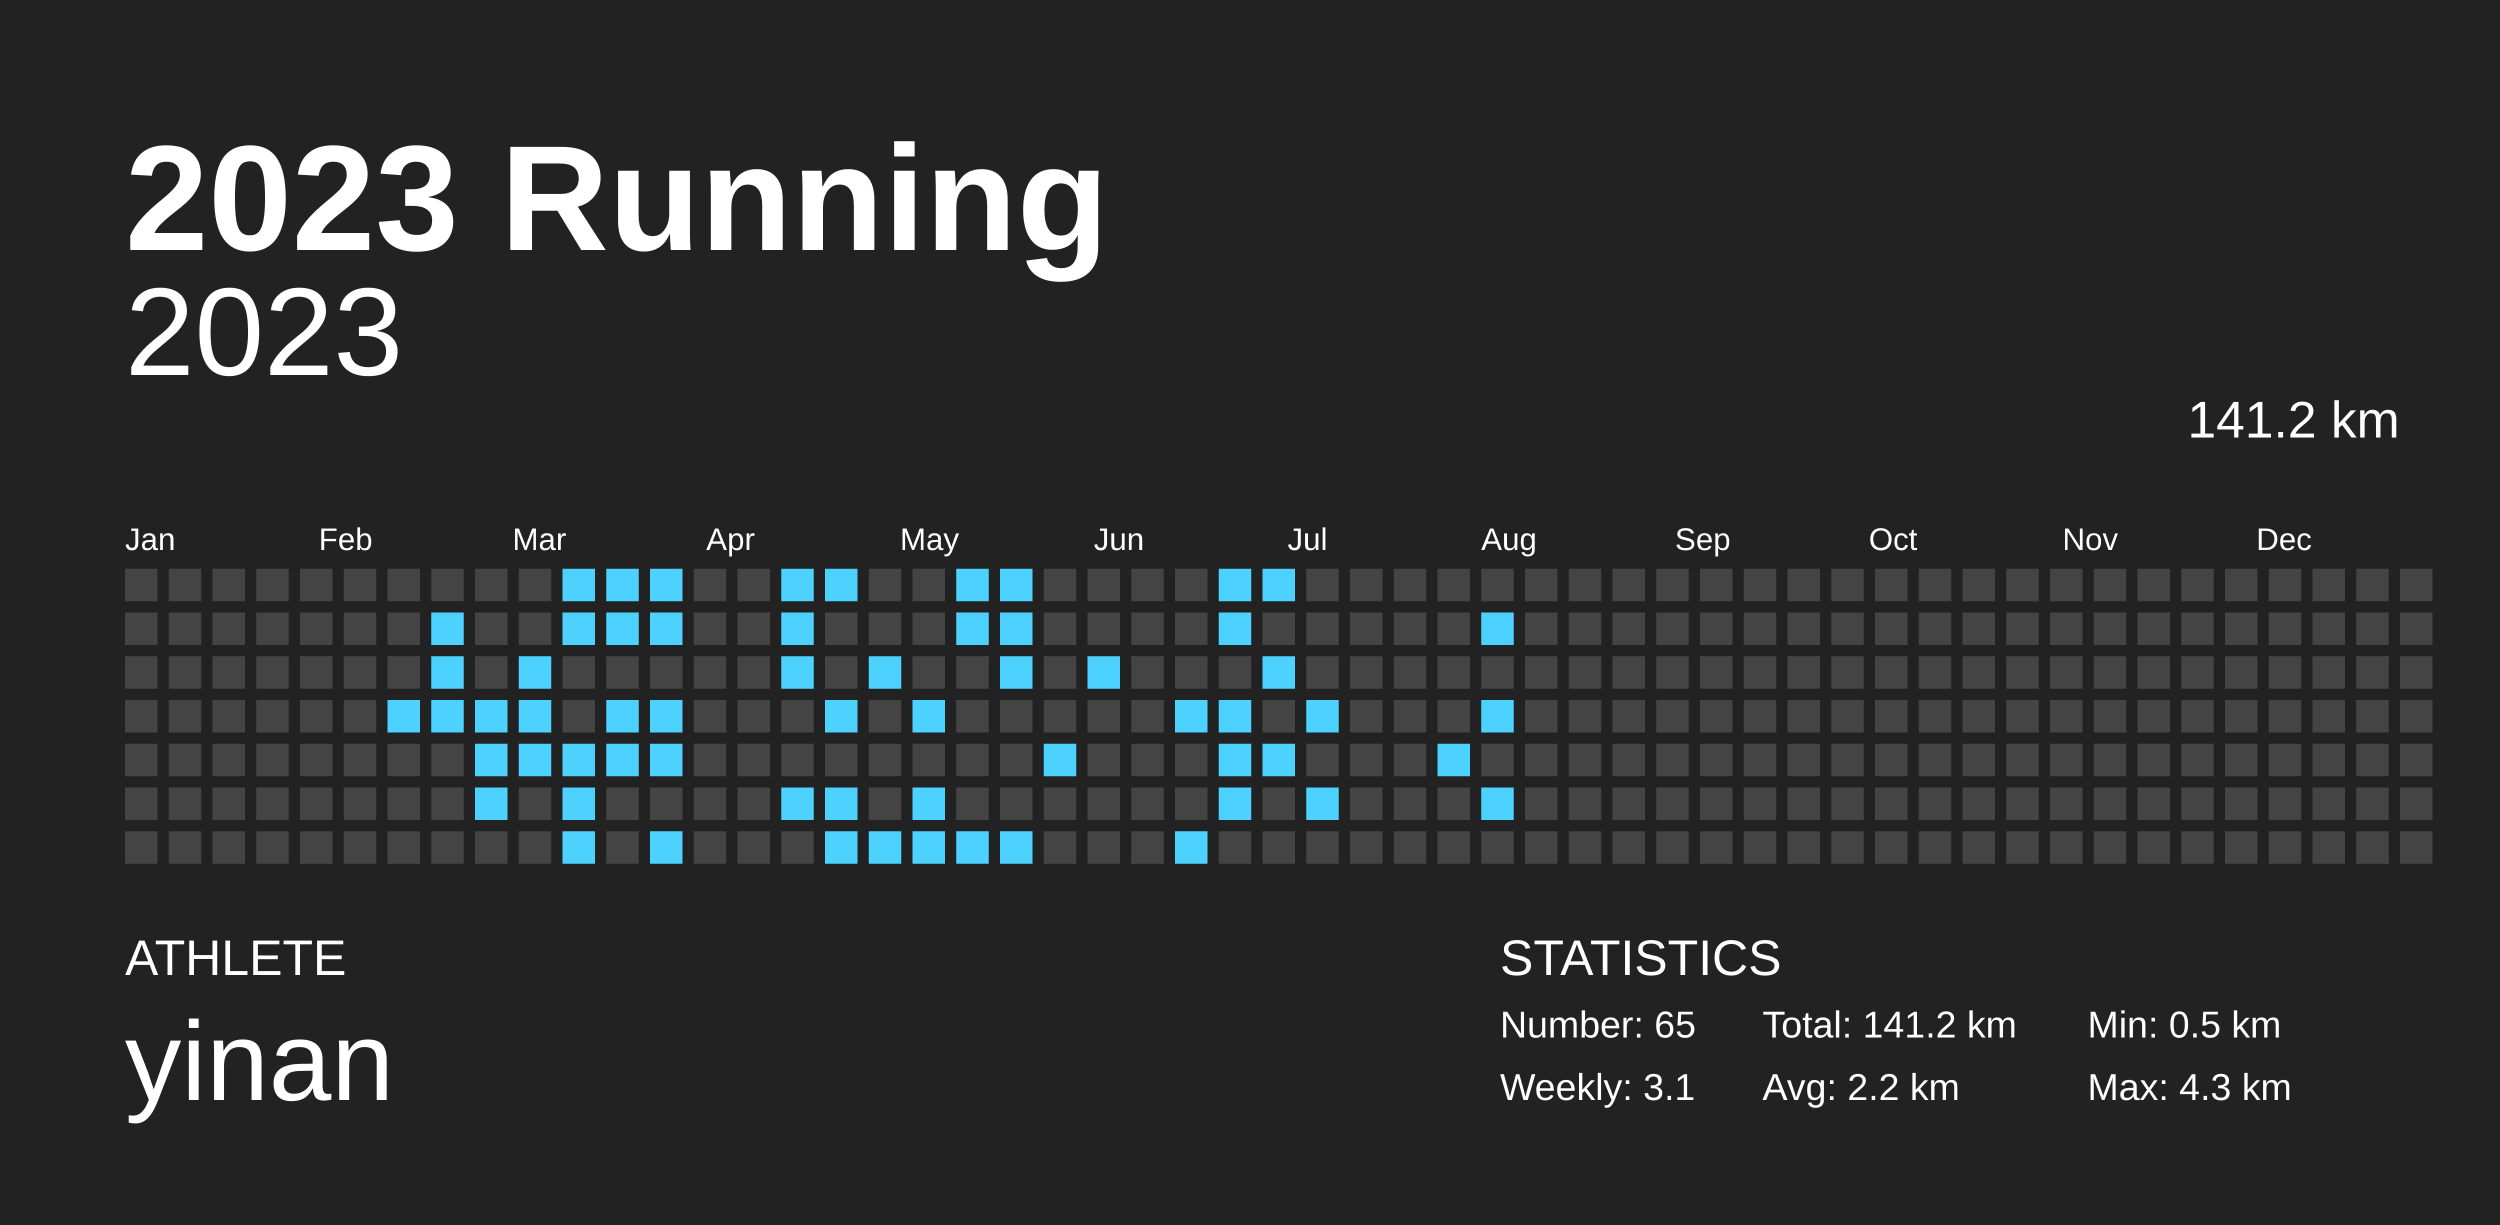
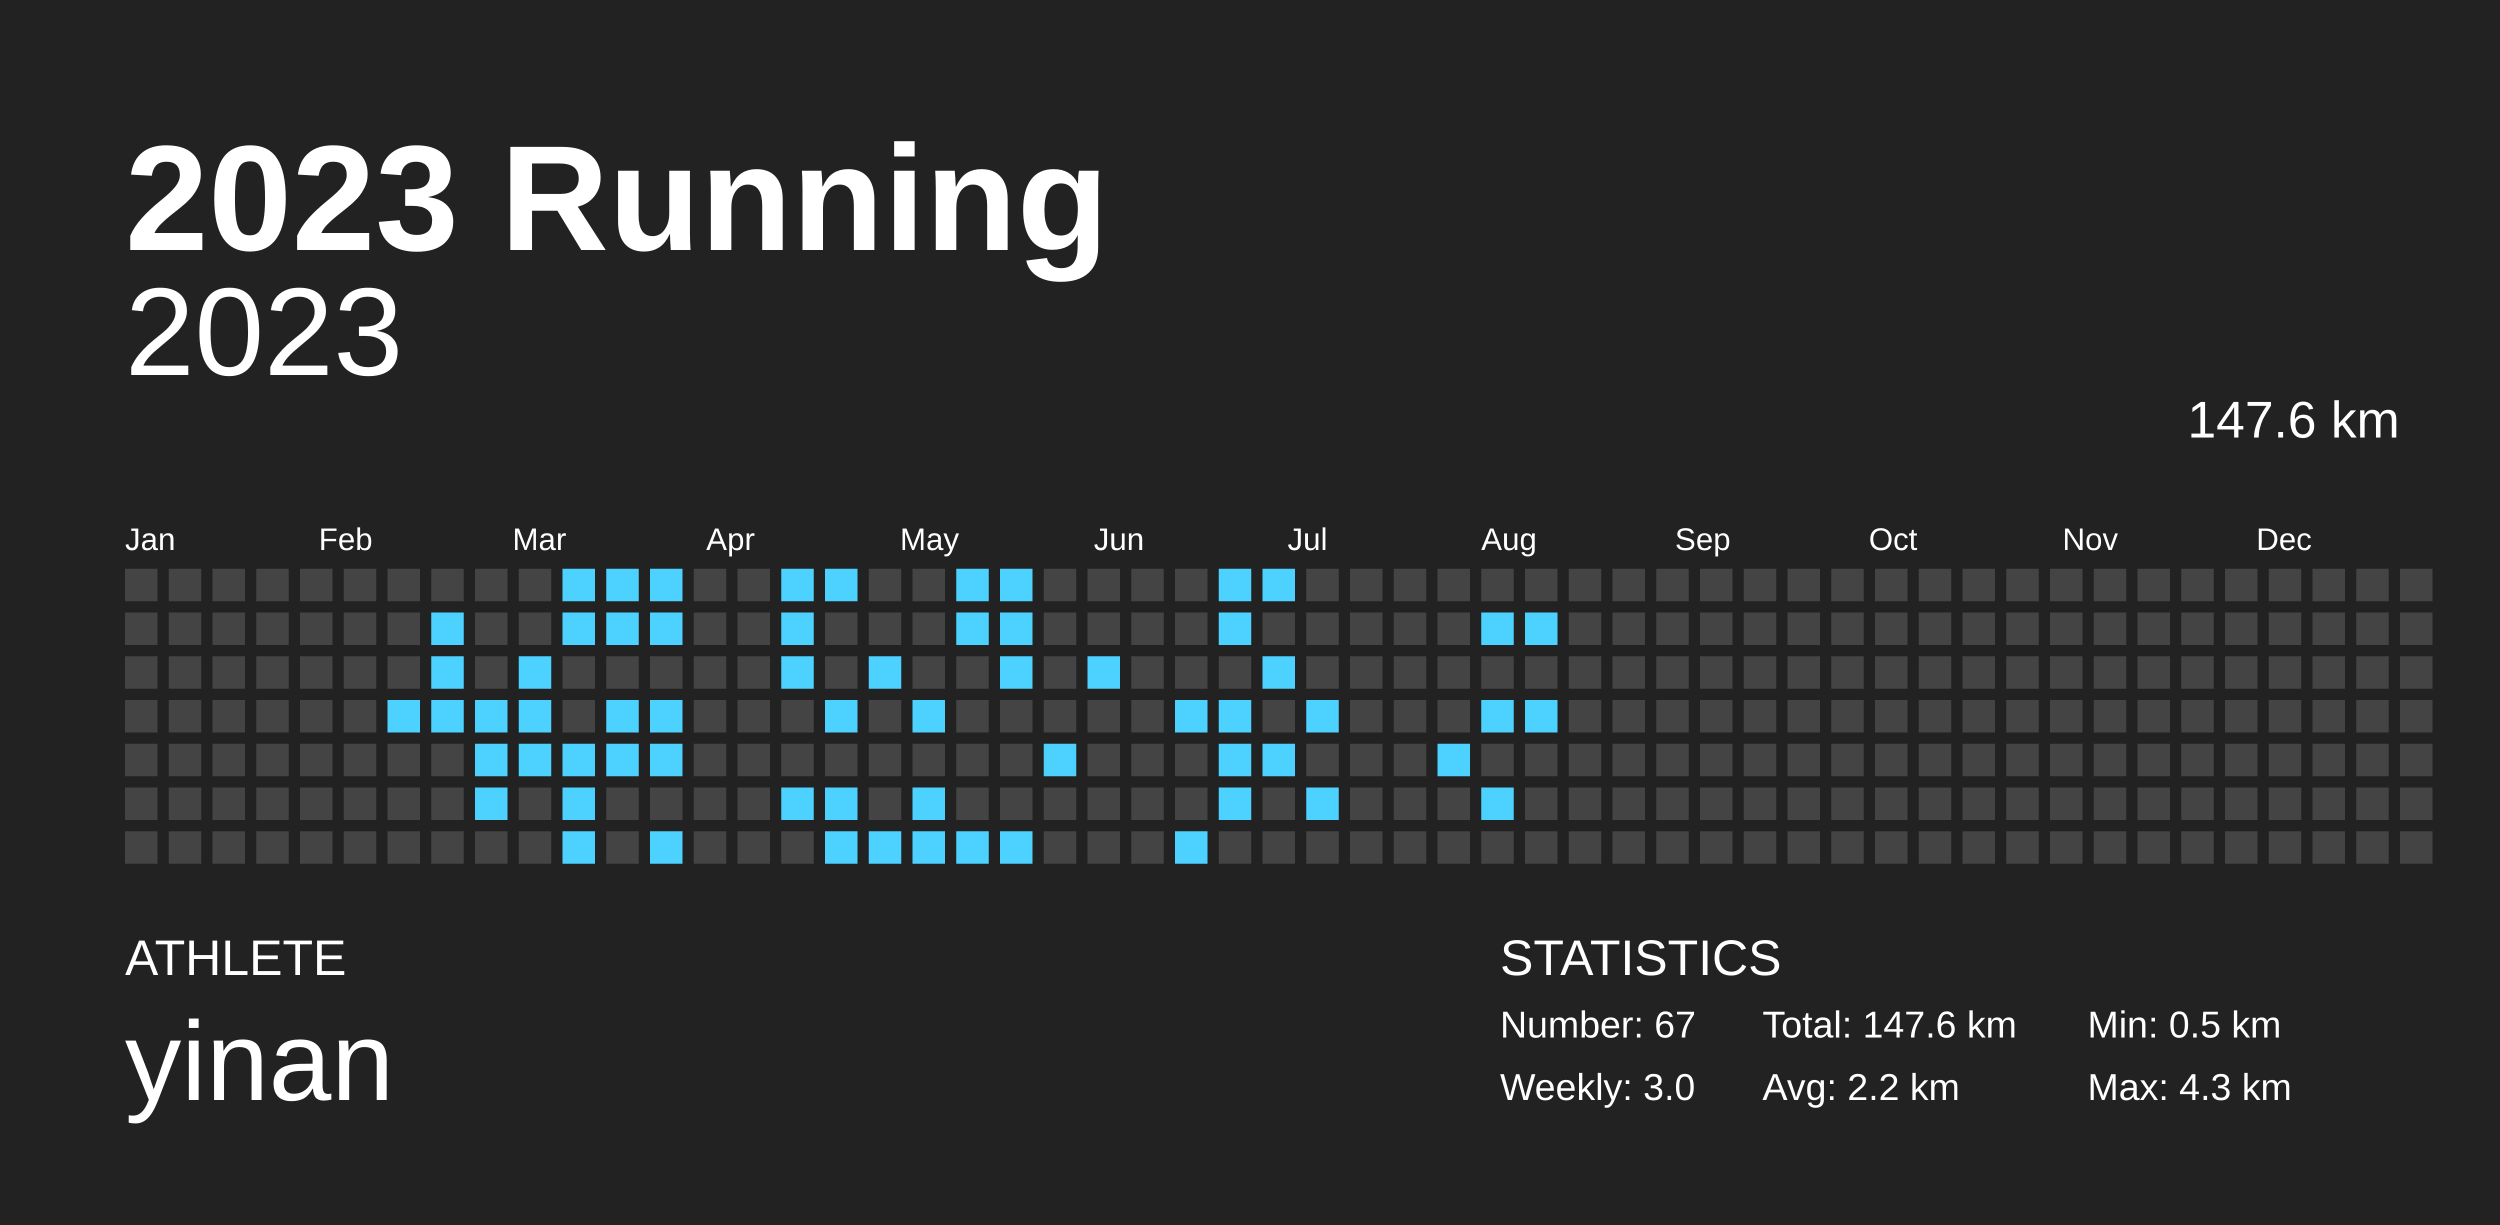
<svg xmlns="http://www.w3.org/2000/svg" baseProfile="full" height="98mm" version="1.1" viewBox="0,0,200,98" width="200mm">
  <defs />
  <rect fill="#222222" height="98" width="200" x="0" y="0" />
  <text fill="#FFFFFF" style="font-size:12px; font-family:Arial; font-weight:bold;" x="10" y="20">2023 Running</text>
  <text fill="#FFFFFF" style="font-size:4px; font-family:Arial" x="10" y="78">ATHLETE</text>
  <text fill="#FFFFFF" style="font-size:9px; font-family:Arial" x="10" y="88">yinan</text>
  <text fill="#FFFFFF" style="font-size:4px; font-family:Arial" x="120" y="78">STATISTICS</text>
-   <text fill="#FFFFFF" style="font-size:3px; font-family:Arial" x="120" y="83">Number: 65</text>
-   <text fill="#FFFFFF" style="font-size:3px; font-family:Arial" x="120" y="88">Weekly: 3.1</text>
-   <text fill="#FFFFFF" style="font-size:3px; font-family:Arial" x="141" y="83">Total: 141.2 km</text>
+   <text fill="#FFFFFF" style="font-size:3px; font-family:Arial" x="120" y="83">Number: 67</text>
+   <text fill="#FFFFFF" style="font-size:3px; font-family:Arial" x="120" y="88">Weekly: 3.0</text>
+   <text fill="#FFFFFF" style="font-size:3px; font-family:Arial" x="141" y="83">Total: 147.6 km</text>
  <text fill="#FFFFFF" style="font-size:3px; font-family:Arial" x="141" y="88">Avg: 2.2 km</text>
  <text fill="#FFFFFF" style="font-size:3px; font-family:Arial" x="167" y="83">Min: 0.5 km</text>
  <text fill="#FFFFFF" style="font-size:3px; font-family:Arial" x="167" y="88">Max: 4.3 km</text>
  <text alignment-baseline="hanging" fill="#FFFFFF" style="font-size:10.0px; font-family:Arial;" x="10" y="30">2023</text>
-   <text alignment-baseline="hanging" fill="#FFFFFF" style="font-size:4.125px; font-family:Arial;" x="175" y="35">141.2 km</text>
+   <text alignment-baseline="hanging" fill="#FFFFFF" style="font-size:4.125px; font-family:Arial;" x="175" y="35">147.6 km</text>
  <text fill="#FFFFFF" style="font-size:2.5px; font-family:Arial" x="10.0" y="44">Jan</text>
  <text fill="#FFFFFF" style="font-size:2.5px; font-family:Arial" x="25.5" y="44">Feb</text>
  <text fill="#FFFFFF" style="font-size:2.5px; font-family:Arial" x="41.0" y="44">Mar</text>
  <text fill="#FFFFFF" style="font-size:2.5px; font-family:Arial" x="56.5" y="44">Apr</text>
  <text fill="#FFFFFF" style="font-size:2.5px; font-family:Arial" x="72.0" y="44">May</text>
  <text fill="#FFFFFF" style="font-size:2.5px; font-family:Arial" x="87.5" y="44">Jun</text>
  <text fill="#FFFFFF" style="font-size:2.5px; font-family:Arial" x="103.0" y="44">Jul</text>
  <text fill="#FFFFFF" style="font-size:2.5px; font-family:Arial" x="118.5" y="44">Aug</text>
  <text fill="#FFFFFF" style="font-size:2.5px; font-family:Arial" x="134.0" y="44">Sep</text>
  <text fill="#FFFFFF" style="font-size:2.5px; font-family:Arial" x="149.5" y="44">Oct</text>
  <text fill="#FFFFFF" style="font-size:2.5px; font-family:Arial" x="165.0" y="44">Nov</text>
  <text fill="#FFFFFF" style="font-size:2.5px; font-family:Arial" x="180.5" y="44">Dec</text>
  <rect fill="#444444" height="2.6" width="2.6" x="10.0" y="45.5" />
  <rect fill="#444444" height="2.6" width="2.6" x="10.0" y="49.0" />
  <rect fill="#444444" height="2.6" width="2.6" x="10.0" y="52.5" />
  <rect fill="#444444" height="2.6" width="2.6" x="10.0" y="56.0" />
  <rect fill="#444444" height="2.6" width="2.6" x="10.0" y="59.5" />
  <rect fill="#444444" height="2.6" width="2.6" x="10.0" y="63.0" />
  <rect fill="#444444" height="2.6" width="2.6" x="10.0" y="66.5" />
  <rect fill="#444444" height="2.6" width="2.6" x="13.5" y="45.5" />
  <rect fill="#444444" height="2.6" width="2.6" x="13.5" y="49.0" />
  <rect fill="#444444" height="2.6" width="2.6" x="13.5" y="52.5" />
  <rect fill="#444444" height="2.6" width="2.6" x="13.5" y="56.0" />
  <rect fill="#444444" height="2.6" width="2.6" x="13.5" y="59.5" />
  <rect fill="#444444" height="2.6" width="2.6" x="13.5" y="63.0" />
  <rect fill="#444444" height="2.6" width="2.6" x="13.5" y="66.5" />
  <rect fill="#444444" height="2.6" width="2.6" x="17.0" y="45.5" />
  <rect fill="#444444" height="2.6" width="2.6" x="17.0" y="49.0" />
  <rect fill="#444444" height="2.6" width="2.6" x="17.0" y="52.5" />
  <rect fill="#444444" height="2.6" width="2.6" x="17.0" y="56.0" />
  <rect fill="#444444" height="2.6" width="2.6" x="17.0" y="59.5" />
  <rect fill="#444444" height="2.6" width="2.6" x="17.0" y="63.0" />
  <rect fill="#444444" height="2.6" width="2.6" x="17.0" y="66.5" />
  <rect fill="#444444" height="2.6" width="2.6" x="20.5" y="45.5" />
  <rect fill="#444444" height="2.6" width="2.6" x="20.5" y="49.0" />
  <rect fill="#444444" height="2.6" width="2.6" x="20.5" y="52.5" />
  <rect fill="#444444" height="2.6" width="2.6" x="20.5" y="56.0" />
  <rect fill="#444444" height="2.6" width="2.6" x="20.5" y="59.5" />
  <rect fill="#444444" height="2.6" width="2.6" x="20.5" y="63.0" />
  <rect fill="#444444" height="2.6" width="2.6" x="20.5" y="66.5" />
  <rect fill="#444444" height="2.6" width="2.6" x="24.0" y="45.5" />
  <rect fill="#444444" height="2.6" width="2.6" x="24.0" y="49.0" />
  <rect fill="#444444" height="2.6" width="2.6" x="24.0" y="52.5" />
  <rect fill="#444444" height="2.6" width="2.6" x="24.0" y="56.0" />
  <rect fill="#444444" height="2.6" width="2.6" x="24.0" y="59.5" />
  <rect fill="#444444" height="2.6" width="2.6" x="24.0" y="63.0" />
  <rect fill="#444444" height="2.6" width="2.6" x="24.0" y="66.5" />
  <rect fill="#444444" height="2.6" width="2.6" x="27.5" y="45.5" />
  <rect fill="#444444" height="2.6" width="2.6" x="27.5" y="49.0" />
  <rect fill="#444444" height="2.6" width="2.6" x="27.5" y="52.5" />
  <rect fill="#444444" height="2.6" width="2.6" x="27.5" y="56.0" />
  <rect fill="#444444" height="2.6" width="2.6" x="27.5" y="59.5" />
  <rect fill="#444444" height="2.6" width="2.6" x="27.5" y="63.0" />
  <rect fill="#444444" height="2.6" width="2.6" x="27.5" y="66.5" />
  <rect fill="#444444" height="2.6" width="2.6" x="31.0" y="45.5" />
  <rect fill="#444444" height="2.6" width="2.6" x="31.0" y="49.0" />
  <rect fill="#444444" height="2.6" width="2.6" x="31.0" y="52.5" />
  <rect fill="#4dd2ff" height="2.6" width="2.6" x="31.0" y="56.0" />
  <rect fill="#444444" height="2.6" width="2.6" x="31.0" y="59.5" />
  <rect fill="#444444" height="2.6" width="2.6" x="31.0" y="63.0" />
  <rect fill="#444444" height="2.6" width="2.6" x="31.0" y="66.5" />
  <rect fill="#444444" height="2.6" width="2.6" x="34.5" y="45.5" />
  <rect fill="#4dd2ff" height="2.6" width="2.6" x="34.5" y="49.0" />
  <rect fill="#4dd2ff" height="2.6" width="2.6" x="34.5" y="52.5" />
  <rect fill="#4dd2ff" height="2.6" width="2.6" x="34.5" y="56.0" />
  <rect fill="#444444" height="2.6" width="2.6" x="34.5" y="59.5" />
  <rect fill="#444444" height="2.6" width="2.6" x="34.5" y="63.0" />
  <rect fill="#444444" height="2.6" width="2.6" x="34.5" y="66.5" />
  <rect fill="#444444" height="2.6" width="2.6" x="38.0" y="45.5" />
  <rect fill="#444444" height="2.6" width="2.6" x="38.0" y="49.0" />
  <rect fill="#444444" height="2.6" width="2.6" x="38.0" y="52.5" />
  <rect fill="#4dd2ff" height="2.6" width="2.6" x="38.0" y="56.0" />
  <rect fill="#4dd2ff" height="2.6" width="2.6" x="38.0" y="59.5" />
  <rect fill="#4dd2ff" height="2.6" width="2.6" x="38.0" y="63.0" />
  <rect fill="#444444" height="2.6" width="2.6" x="38.0" y="66.5" />
  <rect fill="#444444" height="2.6" width="2.6" x="41.5" y="45.5" />
  <rect fill="#444444" height="2.6" width="2.6" x="41.5" y="49.0" />
  <rect fill="#4dd2ff" height="2.6" width="2.6" x="41.5" y="52.5" />
  <rect fill="#4dd2ff" height="2.6" width="2.6" x="41.5" y="56.0" />
  <rect fill="#4dd2ff" height="2.6" width="2.6" x="41.5" y="59.5" />
  <rect fill="#444444" height="2.6" width="2.6" x="41.5" y="63.0" />
  <rect fill="#444444" height="2.6" width="2.6" x="41.5" y="66.5" />
  <rect fill="#4dd2ff" height="2.6" width="2.6" x="45.0" y="45.5" />
  <rect fill="#4dd2ff" height="2.6" width="2.6" x="45.0" y="49.0" />
  <rect fill="#444444" height="2.6" width="2.6" x="45.0" y="52.5" />
  <rect fill="#444444" height="2.6" width="2.6" x="45.0" y="56.0" />
  <rect fill="#4dd2ff" height="2.6" width="2.6" x="45.0" y="59.5" />
  <rect fill="#4dd2ff" height="2.6" width="2.6" x="45.0" y="63.0" />
  <rect fill="#4dd2ff" height="2.6" width="2.6" x="45.0" y="66.5" />
  <rect fill="#4dd2ff" height="2.6" width="2.6" x="48.5" y="45.5" />
  <rect fill="#4dd2ff" height="2.6" width="2.6" x="48.5" y="49.0" />
  <rect fill="#444444" height="2.6" width="2.6" x="48.5" y="52.5" />
  <rect fill="#4dd2ff" height="2.6" width="2.6" x="48.5" y="56.0" />
  <rect fill="#4dd2ff" height="2.6" width="2.6" x="48.5" y="59.5" />
  <rect fill="#444444" height="2.6" width="2.6" x="48.5" y="63.0" />
  <rect fill="#444444" height="2.6" width="2.6" x="48.5" y="66.5" />
  <rect fill="#4dd2ff" height="2.6" width="2.6" x="52.0" y="45.5" />
  <rect fill="#4dd2ff" height="2.6" width="2.6" x="52.0" y="49.0" />
  <rect fill="#444444" height="2.6" width="2.6" x="52.0" y="52.5" />
  <rect fill="#4dd2ff" height="2.6" width="2.6" x="52.0" y="56.0" />
  <rect fill="#4dd2ff" height="2.6" width="2.6" x="52.0" y="59.5" />
  <rect fill="#444444" height="2.6" width="2.6" x="52.0" y="63.0" />
  <rect fill="#4dd2ff" height="2.6" width="2.6" x="52.0" y="66.5" />
  <rect fill="#444444" height="2.6" width="2.6" x="55.5" y="45.5" />
  <rect fill="#444444" height="2.6" width="2.6" x="55.5" y="49.0" />
  <rect fill="#444444" height="2.6" width="2.6" x="55.5" y="52.5" />
  <rect fill="#444444" height="2.6" width="2.6" x="55.5" y="56.0" />
  <rect fill="#444444" height="2.6" width="2.6" x="55.5" y="59.5" />
  <rect fill="#444444" height="2.6" width="2.6" x="55.5" y="63.0" />
  <rect fill="#444444" height="2.6" width="2.6" x="55.5" y="66.5" />
  <rect fill="#444444" height="2.6" width="2.6" x="59.0" y="45.5" />
  <rect fill="#444444" height="2.6" width="2.6" x="59.0" y="49.0" />
  <rect fill="#444444" height="2.6" width="2.6" x="59.0" y="52.5" />
  <rect fill="#444444" height="2.6" width="2.6" x="59.0" y="56.0" />
  <rect fill="#444444" height="2.6" width="2.6" x="59.0" y="59.5" />
  <rect fill="#444444" height="2.6" width="2.6" x="59.0" y="63.0" />
  <rect fill="#444444" height="2.6" width="2.6" x="59.0" y="66.5" />
  <rect fill="#4dd2ff" height="2.6" width="2.6" x="62.5" y="45.5" />
  <rect fill="#4dd2ff" height="2.6" width="2.6" x="62.5" y="49.0" />
  <rect fill="#4dd2ff" height="2.6" width="2.6" x="62.5" y="52.5" />
  <rect fill="#444444" height="2.6" width="2.6" x="62.5" y="56.0" />
  <rect fill="#444444" height="2.6" width="2.6" x="62.5" y="59.5" />
  <rect fill="#4dd2ff" height="2.6" width="2.6" x="62.5" y="63.0" />
  <rect fill="#444444" height="2.6" width="2.6" x="62.5" y="66.5" />
  <rect fill="#4dd2ff" height="2.6" width="2.6" x="66.0" y="45.5" />
  <rect fill="#444444" height="2.6" width="2.6" x="66.0" y="49.0" />
  <rect fill="#444444" height="2.6" width="2.6" x="66.0" y="52.5" />
  <rect fill="#4dd2ff" height="2.6" width="2.6" x="66.0" y="56.0" />
  <rect fill="#444444" height="2.6" width="2.6" x="66.0" y="59.5" />
  <rect fill="#4dd2ff" height="2.6" width="2.6" x="66.0" y="63.0" />
  <rect fill="#4dd2ff" height="2.6" width="2.6" x="66.0" y="66.5" />
  <rect fill="#444444" height="2.6" width="2.6" x="69.5" y="45.5" />
  <rect fill="#444444" height="2.6" width="2.6" x="69.5" y="49.0" />
  <rect fill="#4dd2ff" height="2.6" width="2.6" x="69.5" y="52.5" />
  <rect fill="#444444" height="2.6" width="2.6" x="69.5" y="56.0" />
  <rect fill="#444444" height="2.6" width="2.6" x="69.5" y="59.5" />
  <rect fill="#444444" height="2.6" width="2.6" x="69.5" y="63.0" />
  <rect fill="#4dd2ff" height="2.6" width="2.6" x="69.5" y="66.5" />
  <rect fill="#444444" height="2.6" width="2.6" x="73.0" y="45.5" />
  <rect fill="#444444" height="2.6" width="2.6" x="73.0" y="49.0" />
  <rect fill="#444444" height="2.6" width="2.6" x="73.0" y="52.5" />
  <rect fill="#4dd2ff" height="2.6" width="2.6" x="73.0" y="56.0" />
  <rect fill="#444444" height="2.6" width="2.6" x="73.0" y="59.5" />
  <rect fill="#4dd2ff" height="2.6" width="2.6" x="73.0" y="63.0" />
  <rect fill="#4dd2ff" height="2.6" width="2.6" x="73.0" y="66.5" />
  <rect fill="#4dd2ff" height="2.6" width="2.6" x="76.5" y="45.5" />
  <rect fill="#4dd2ff" height="2.6" width="2.6" x="76.5" y="49.0" />
  <rect fill="#444444" height="2.6" width="2.6" x="76.5" y="52.5" />
  <rect fill="#444444" height="2.6" width="2.6" x="76.5" y="56.0" />
  <rect fill="#444444" height="2.6" width="2.6" x="76.5" y="59.5" />
  <rect fill="#444444" height="2.6" width="2.6" x="76.5" y="63.0" />
  <rect fill="#4dd2ff" height="2.6" width="2.6" x="76.5" y="66.5" />
  <rect fill="#4dd2ff" height="2.6" width="2.6" x="80.0" y="45.5" />
  <rect fill="#4dd2ff" height="2.6" width="2.6" x="80.0" y="49.0" />
  <rect fill="#4dd2ff" height="2.6" width="2.6" x="80.0" y="52.5" />
  <rect fill="#444444" height="2.6" width="2.6" x="80.0" y="56.0" />
  <rect fill="#444444" height="2.6" width="2.6" x="80.0" y="59.5" />
  <rect fill="#444444" height="2.6" width="2.6" x="80.0" y="63.0" />
  <rect fill="#4dd2ff" height="2.6" width="2.6" x="80.0" y="66.5" />
  <rect fill="#444444" height="2.6" width="2.6" x="83.5" y="45.5" />
  <rect fill="#444444" height="2.6" width="2.6" x="83.5" y="49.0" />
  <rect fill="#444444" height="2.6" width="2.6" x="83.5" y="52.5" />
  <rect fill="#444444" height="2.6" width="2.6" x="83.5" y="56.0" />
  <rect fill="#4dd2ff" height="2.6" width="2.6" x="83.5" y="59.5" />
  <rect fill="#444444" height="2.6" width="2.6" x="83.5" y="63.0" />
  <rect fill="#444444" height="2.6" width="2.6" x="83.5" y="66.5" />
  <rect fill="#444444" height="2.6" width="2.6" x="87.0" y="45.5" />
  <rect fill="#444444" height="2.6" width="2.6" x="87.0" y="49.0" />
  <rect fill="#4dd2ff" height="2.6" width="2.6" x="87.0" y="52.5" />
  <rect fill="#444444" height="2.6" width="2.6" x="87.0" y="56.0" />
  <rect fill="#444444" height="2.6" width="2.6" x="87.0" y="59.5" />
  <rect fill="#444444" height="2.6" width="2.6" x="87.0" y="63.0" />
  <rect fill="#444444" height="2.6" width="2.6" x="87.0" y="66.5" />
  <rect fill="#444444" height="2.6" width="2.6" x="90.5" y="45.5" />
  <rect fill="#444444" height="2.6" width="2.6" x="90.5" y="49.0" />
  <rect fill="#444444" height="2.6" width="2.6" x="90.5" y="52.5" />
  <rect fill="#444444" height="2.6" width="2.6" x="90.5" y="56.0" />
  <rect fill="#444444" height="2.6" width="2.6" x="90.5" y="59.5" />
  <rect fill="#444444" height="2.6" width="2.6" x="90.5" y="63.0" />
  <rect fill="#444444" height="2.6" width="2.6" x="90.5" y="66.5" />
  <rect fill="#444444" height="2.6" width="2.6" x="94.0" y="45.5" />
  <rect fill="#444444" height="2.6" width="2.6" x="94.0" y="49.0" />
  <rect fill="#444444" height="2.6" width="2.6" x="94.0" y="52.5" />
  <rect fill="#4dd2ff" height="2.6" width="2.6" x="94.0" y="56.0" />
  <rect fill="#444444" height="2.6" width="2.6" x="94.0" y="59.5" />
  <rect fill="#444444" height="2.6" width="2.6" x="94.0" y="63.0" />
  <rect fill="#4dd2ff" height="2.6" width="2.6" x="94.0" y="66.5" />
  <rect fill="#4dd2ff" height="2.6" width="2.6" x="97.5" y="45.5" />
  <rect fill="#4dd2ff" height="2.6" width="2.6" x="97.5" y="49.0" />
  <rect fill="#444444" height="2.6" width="2.6" x="97.5" y="52.5" />
  <rect fill="#4dd2ff" height="2.6" width="2.6" x="97.5" y="56.0" />
  <rect fill="#4dd2ff" height="2.6" width="2.6" x="97.5" y="59.5" />
  <rect fill="#4dd2ff" height="2.6" width="2.6" x="97.5" y="63.0" />
  <rect fill="#444444" height="2.6" width="2.6" x="97.5" y="66.5" />
  <rect fill="#4dd2ff" height="2.6" width="2.6" x="101.0" y="45.5" />
  <rect fill="#444444" height="2.6" width="2.6" x="101.0" y="49.0" />
  <rect fill="#4dd2ff" height="2.6" width="2.6" x="101.0" y="52.5" />
  <rect fill="#444444" height="2.6" width="2.6" x="101.0" y="56.0" />
  <rect fill="#4dd2ff" height="2.6" width="2.6" x="101.0" y="59.5" />
  <rect fill="#444444" height="2.6" width="2.6" x="101.0" y="63.0" />
  <rect fill="#444444" height="2.6" width="2.6" x="101.0" y="66.5" />
  <rect fill="#444444" height="2.6" width="2.6" x="104.5" y="45.5" />
  <rect fill="#444444" height="2.6" width="2.6" x="104.5" y="49.0" />
  <rect fill="#444444" height="2.6" width="2.6" x="104.5" y="52.5" />
  <rect fill="#4dd2ff" height="2.6" width="2.6" x="104.5" y="56.0" />
  <rect fill="#444444" height="2.6" width="2.6" x="104.5" y="59.5" />
  <rect fill="#4dd2ff" height="2.6" width="2.6" x="104.5" y="63.0" />
  <rect fill="#444444" height="2.6" width="2.6" x="104.5" y="66.5" />
  <rect fill="#444444" height="2.6" width="2.6" x="108.0" y="45.5" />
  <rect fill="#444444" height="2.6" width="2.6" x="108.0" y="49.0" />
  <rect fill="#444444" height="2.6" width="2.6" x="108.0" y="52.5" />
  <rect fill="#444444" height="2.6" width="2.6" x="108.0" y="56.0" />
  <rect fill="#444444" height="2.6" width="2.6" x="108.0" y="59.5" />
  <rect fill="#444444" height="2.6" width="2.6" x="108.0" y="63.0" />
  <rect fill="#444444" height="2.6" width="2.6" x="108.0" y="66.5" />
  <rect fill="#444444" height="2.6" width="2.6" x="111.5" y="45.5" />
  <rect fill="#444444" height="2.6" width="2.6" x="111.5" y="49.0" />
  <rect fill="#444444" height="2.6" width="2.6" x="111.5" y="52.5" />
  <rect fill="#444444" height="2.6" width="2.6" x="111.5" y="56.0" />
  <rect fill="#444444" height="2.6" width="2.6" x="111.5" y="59.5" />
  <rect fill="#444444" height="2.6" width="2.6" x="111.5" y="63.0" />
  <rect fill="#444444" height="2.6" width="2.6" x="111.5" y="66.5" />
  <rect fill="#444444" height="2.6" width="2.6" x="115.0" y="45.5" />
  <rect fill="#444444" height="2.6" width="2.6" x="115.0" y="49.0" />
  <rect fill="#444444" height="2.6" width="2.6" x="115.0" y="52.5" />
  <rect fill="#444444" height="2.6" width="2.6" x="115.0" y="56.0" />
  <rect fill="#4dd2ff" height="2.6" width="2.6" x="115.0" y="59.5" />
  <rect fill="#444444" height="2.6" width="2.6" x="115.0" y="63.0" />
  <rect fill="#444444" height="2.6" width="2.6" x="115.0" y="66.5" />
  <rect fill="#444444" height="2.6" width="2.6" x="118.5" y="45.5" />
  <rect fill="#4dd2ff" height="2.6" width="2.6" x="118.5" y="49.0" />
  <rect fill="#444444" height="2.6" width="2.6" x="118.5" y="52.5" />
  <rect fill="#4dd2ff" height="2.6" width="2.6" x="118.5" y="56.0" />
  <rect fill="#444444" height="2.6" width="2.6" x="118.5" y="59.5" />
  <rect fill="#4dd2ff" height="2.6" width="2.6" x="118.5" y="63.0" />
  <rect fill="#444444" height="2.6" width="2.6" x="118.5" y="66.5" />
  <rect fill="#444444" height="2.6" width="2.6" x="122.0" y="45.5" />
-   <rect fill="#444444" height="2.6" width="2.6" x="122.0" y="49.0" />
+   <rect fill="#4dd2ff" height="2.6" width="2.6" x="122.0" y="49.0" />
  <rect fill="#444444" height="2.6" width="2.6" x="122.0" y="52.5" />
-   <rect fill="#444444" height="2.6" width="2.6" x="122.0" y="56.0" />
+   <rect fill="#4dd2ff" height="2.6" width="2.6" x="122.0" y="56.0" />
  <rect fill="#444444" height="2.6" width="2.6" x="122.0" y="59.5" />
  <rect fill="#444444" height="2.6" width="2.6" x="122.0" y="63.0" />
  <rect fill="#444444" height="2.6" width="2.6" x="122.0" y="66.5" />
  <rect fill="#444444" height="2.6" width="2.6" x="125.5" y="45.5" />
  <rect fill="#444444" height="2.6" width="2.6" x="125.5" y="49.0" />
  <rect fill="#444444" height="2.6" width="2.6" x="125.5" y="52.5" />
  <rect fill="#444444" height="2.6" width="2.6" x="125.5" y="56.0" />
  <rect fill="#444444" height="2.6" width="2.6" x="125.5" y="59.5" />
  <rect fill="#444444" height="2.6" width="2.6" x="125.5" y="63.0" />
  <rect fill="#444444" height="2.6" width="2.6" x="125.5" y="66.5" />
  <rect fill="#444444" height="2.6" width="2.6" x="129.0" y="45.5" />
  <rect fill="#444444" height="2.6" width="2.6" x="129.0" y="49.0" />
  <rect fill="#444444" height="2.6" width="2.6" x="129.0" y="52.5" />
  <rect fill="#444444" height="2.6" width="2.6" x="129.0" y="56.0" />
  <rect fill="#444444" height="2.6" width="2.6" x="129.0" y="59.5" />
  <rect fill="#444444" height="2.6" width="2.6" x="129.0" y="63.0" />
  <rect fill="#444444" height="2.6" width="2.6" x="129.0" y="66.5" />
  <rect fill="#444444" height="2.6" width="2.6" x="132.5" y="45.5" />
  <rect fill="#444444" height="2.6" width="2.6" x="132.5" y="49.0" />
  <rect fill="#444444" height="2.6" width="2.6" x="132.5" y="52.5" />
  <rect fill="#444444" height="2.6" width="2.6" x="132.5" y="56.0" />
  <rect fill="#444444" height="2.6" width="2.6" x="132.5" y="59.5" />
  <rect fill="#444444" height="2.6" width="2.6" x="132.5" y="63.0" />
  <rect fill="#444444" height="2.6" width="2.6" x="132.5" y="66.5" />
  <rect fill="#444444" height="2.6" width="2.6" x="136.0" y="45.5" />
  <rect fill="#444444" height="2.6" width="2.6" x="136.0" y="49.0" />
  <rect fill="#444444" height="2.6" width="2.6" x="136.0" y="52.5" />
  <rect fill="#444444" height="2.6" width="2.6" x="136.0" y="56.0" />
  <rect fill="#444444" height="2.6" width="2.6" x="136.0" y="59.5" />
  <rect fill="#444444" height="2.6" width="2.6" x="136.0" y="63.0" />
  <rect fill="#444444" height="2.6" width="2.6" x="136.0" y="66.5" />
  <rect fill="#444444" height="2.6" width="2.6" x="139.5" y="45.5" />
  <rect fill="#444444" height="2.6" width="2.6" x="139.5" y="49.0" />
  <rect fill="#444444" height="2.6" width="2.6" x="139.5" y="52.5" />
  <rect fill="#444444" height="2.6" width="2.6" x="139.5" y="56.0" />
  <rect fill="#444444" height="2.6" width="2.6" x="139.5" y="59.5" />
  <rect fill="#444444" height="2.6" width="2.6" x="139.5" y="63.0" />
  <rect fill="#444444" height="2.6" width="2.6" x="139.5" y="66.5" />
  <rect fill="#444444" height="2.6" width="2.6" x="143.0" y="45.5" />
  <rect fill="#444444" height="2.6" width="2.6" x="143.0" y="49.0" />
  <rect fill="#444444" height="2.6" width="2.6" x="143.0" y="52.5" />
  <rect fill="#444444" height="2.6" width="2.6" x="143.0" y="56.0" />
  <rect fill="#444444" height="2.6" width="2.6" x="143.0" y="59.5" />
  <rect fill="#444444" height="2.6" width="2.6" x="143.0" y="63.0" />
  <rect fill="#444444" height="2.6" width="2.6" x="143.0" y="66.5" />
  <rect fill="#444444" height="2.6" width="2.6" x="146.5" y="45.5" />
  <rect fill="#444444" height="2.6" width="2.6" x="146.5" y="49.0" />
  <rect fill="#444444" height="2.6" width="2.6" x="146.5" y="52.5" />
  <rect fill="#444444" height="2.6" width="2.6" x="146.5" y="56.0" />
  <rect fill="#444444" height="2.6" width="2.6" x="146.5" y="59.5" />
  <rect fill="#444444" height="2.6" width="2.6" x="146.5" y="63.0" />
  <rect fill="#444444" height="2.6" width="2.6" x="146.5" y="66.5" />
  <rect fill="#444444" height="2.6" width="2.6" x="150.0" y="45.5" />
  <rect fill="#444444" height="2.6" width="2.6" x="150.0" y="49.0" />
  <rect fill="#444444" height="2.6" width="2.6" x="150.0" y="52.5" />
  <rect fill="#444444" height="2.6" width="2.6" x="150.0" y="56.0" />
  <rect fill="#444444" height="2.6" width="2.6" x="150.0" y="59.5" />
  <rect fill="#444444" height="2.6" width="2.6" x="150.0" y="63.0" />
  <rect fill="#444444" height="2.6" width="2.6" x="150.0" y="66.5" />
  <rect fill="#444444" height="2.6" width="2.6" x="153.5" y="45.5" />
  <rect fill="#444444" height="2.6" width="2.6" x="153.5" y="49.0" />
  <rect fill="#444444" height="2.6" width="2.6" x="153.5" y="52.5" />
  <rect fill="#444444" height="2.6" width="2.6" x="153.5" y="56.0" />
  <rect fill="#444444" height="2.6" width="2.6" x="153.5" y="59.5" />
  <rect fill="#444444" height="2.6" width="2.6" x="153.5" y="63.0" />
  <rect fill="#444444" height="2.6" width="2.6" x="153.5" y="66.5" />
  <rect fill="#444444" height="2.6" width="2.6" x="157.0" y="45.5" />
  <rect fill="#444444" height="2.6" width="2.6" x="157.0" y="49.0" />
  <rect fill="#444444" height="2.6" width="2.6" x="157.0" y="52.5" />
  <rect fill="#444444" height="2.6" width="2.6" x="157.0" y="56.0" />
  <rect fill="#444444" height="2.6" width="2.6" x="157.0" y="59.5" />
  <rect fill="#444444" height="2.6" width="2.6" x="157.0" y="63.0" />
  <rect fill="#444444" height="2.6" width="2.6" x="157.0" y="66.5" />
  <rect fill="#444444" height="2.6" width="2.6" x="160.5" y="45.5" />
  <rect fill="#444444" height="2.6" width="2.6" x="160.5" y="49.0" />
  <rect fill="#444444" height="2.6" width="2.6" x="160.5" y="52.5" />
  <rect fill="#444444" height="2.6" width="2.6" x="160.5" y="56.0" />
  <rect fill="#444444" height="2.6" width="2.6" x="160.5" y="59.5" />
  <rect fill="#444444" height="2.6" width="2.6" x="160.5" y="63.0" />
  <rect fill="#444444" height="2.6" width="2.6" x="160.5" y="66.5" />
  <rect fill="#444444" height="2.6" width="2.6" x="164.0" y="45.5" />
  <rect fill="#444444" height="2.6" width="2.6" x="164.0" y="49.0" />
  <rect fill="#444444" height="2.6" width="2.6" x="164.0" y="52.5" />
  <rect fill="#444444" height="2.6" width="2.6" x="164.0" y="56.0" />
  <rect fill="#444444" height="2.6" width="2.6" x="164.0" y="59.5" />
  <rect fill="#444444" height="2.6" width="2.6" x="164.0" y="63.0" />
  <rect fill="#444444" height="2.6" width="2.6" x="164.0" y="66.5" />
  <rect fill="#444444" height="2.6" width="2.6" x="167.5" y="45.5" />
  <rect fill="#444444" height="2.6" width="2.6" x="167.5" y="49.0" />
  <rect fill="#444444" height="2.6" width="2.6" x="167.5" y="52.5" />
  <rect fill="#444444" height="2.6" width="2.6" x="167.5" y="56.0" />
  <rect fill="#444444" height="2.6" width="2.6" x="167.5" y="59.5" />
  <rect fill="#444444" height="2.6" width="2.6" x="167.5" y="63.0" />
  <rect fill="#444444" height="2.6" width="2.6" x="167.5" y="66.5" />
  <rect fill="#444444" height="2.6" width="2.6" x="171.0" y="45.5" />
  <rect fill="#444444" height="2.6" width="2.6" x="171.0" y="49.0" />
  <rect fill="#444444" height="2.6" width="2.6" x="171.0" y="52.5" />
  <rect fill="#444444" height="2.6" width="2.6" x="171.0" y="56.0" />
  <rect fill="#444444" height="2.6" width="2.6" x="171.0" y="59.5" />
  <rect fill="#444444" height="2.6" width="2.6" x="171.0" y="63.0" />
  <rect fill="#444444" height="2.6" width="2.6" x="171.0" y="66.5" />
  <rect fill="#444444" height="2.6" width="2.6" x="174.5" y="45.5" />
  <rect fill="#444444" height="2.6" width="2.6" x="174.5" y="49.0" />
  <rect fill="#444444" height="2.6" width="2.6" x="174.5" y="52.5" />
  <rect fill="#444444" height="2.6" width="2.6" x="174.5" y="56.0" />
  <rect fill="#444444" height="2.6" width="2.6" x="174.5" y="59.5" />
  <rect fill="#444444" height="2.6" width="2.6" x="174.5" y="63.0" />
  <rect fill="#444444" height="2.6" width="2.6" x="174.5" y="66.5" />
  <rect fill="#444444" height="2.6" width="2.6" x="178.0" y="45.5" />
  <rect fill="#444444" height="2.6" width="2.6" x="178.0" y="49.0" />
  <rect fill="#444444" height="2.6" width="2.6" x="178.0" y="52.5" />
  <rect fill="#444444" height="2.6" width="2.6" x="178.0" y="56.0" />
  <rect fill="#444444" height="2.6" width="2.6" x="178.0" y="59.5" />
  <rect fill="#444444" height="2.6" width="2.6" x="178.0" y="63.0" />
  <rect fill="#444444" height="2.6" width="2.6" x="178.0" y="66.5" />
  <rect fill="#444444" height="2.6" width="2.6" x="181.5" y="45.5" />
  <rect fill="#444444" height="2.6" width="2.6" x="181.5" y="49.0" />
  <rect fill="#444444" height="2.6" width="2.6" x="181.5" y="52.5" />
  <rect fill="#444444" height="2.6" width="2.6" x="181.5" y="56.0" />
  <rect fill="#444444" height="2.6" width="2.6" x="181.5" y="59.5" />
  <rect fill="#444444" height="2.6" width="2.6" x="181.5" y="63.0" />
  <rect fill="#444444" height="2.6" width="2.6" x="181.5" y="66.5" />
  <rect fill="#444444" height="2.6" width="2.6" x="185.0" y="45.5" />
  <rect fill="#444444" height="2.6" width="2.6" x="185.0" y="49.0" />
  <rect fill="#444444" height="2.6" width="2.6" x="185.0" y="52.5" />
  <rect fill="#444444" height="2.6" width="2.6" x="185.0" y="56.0" />
  <rect fill="#444444" height="2.6" width="2.6" x="185.0" y="59.5" />
  <rect fill="#444444" height="2.6" width="2.6" x="185.0" y="63.0" />
  <rect fill="#444444" height="2.6" width="2.6" x="185.0" y="66.5" />
  <rect fill="#444444" height="2.6" width="2.6" x="188.5" y="45.5" />
  <rect fill="#444444" height="2.6" width="2.6" x="188.5" y="49.0" />
  <rect fill="#444444" height="2.6" width="2.6" x="188.5" y="52.5" />
  <rect fill="#444444" height="2.6" width="2.6" x="188.5" y="56.0" />
  <rect fill="#444444" height="2.6" width="2.6" x="188.5" y="59.5" />
  <rect fill="#444444" height="2.6" width="2.6" x="188.5" y="63.0" />
  <rect fill="#444444" height="2.6" width="2.6" x="188.5" y="66.5" />
  <rect fill="#444444" height="2.6" width="2.6" x="192.0" y="45.5" />
  <rect fill="#444444" height="2.6" width="2.6" x="192.0" y="49.0" />
  <rect fill="#444444" height="2.6" width="2.6" x="192.0" y="52.5" />
  <rect fill="#444444" height="2.6" width="2.6" x="192.0" y="56.0" />
  <rect fill="#444444" height="2.6" width="2.6" x="192.0" y="59.5" />
  <rect fill="#444444" height="2.6" width="2.6" x="192.0" y="63.0" />
  <rect fill="#444444" height="2.6" width="2.6" x="192.0" y="66.5" />
</svg>
